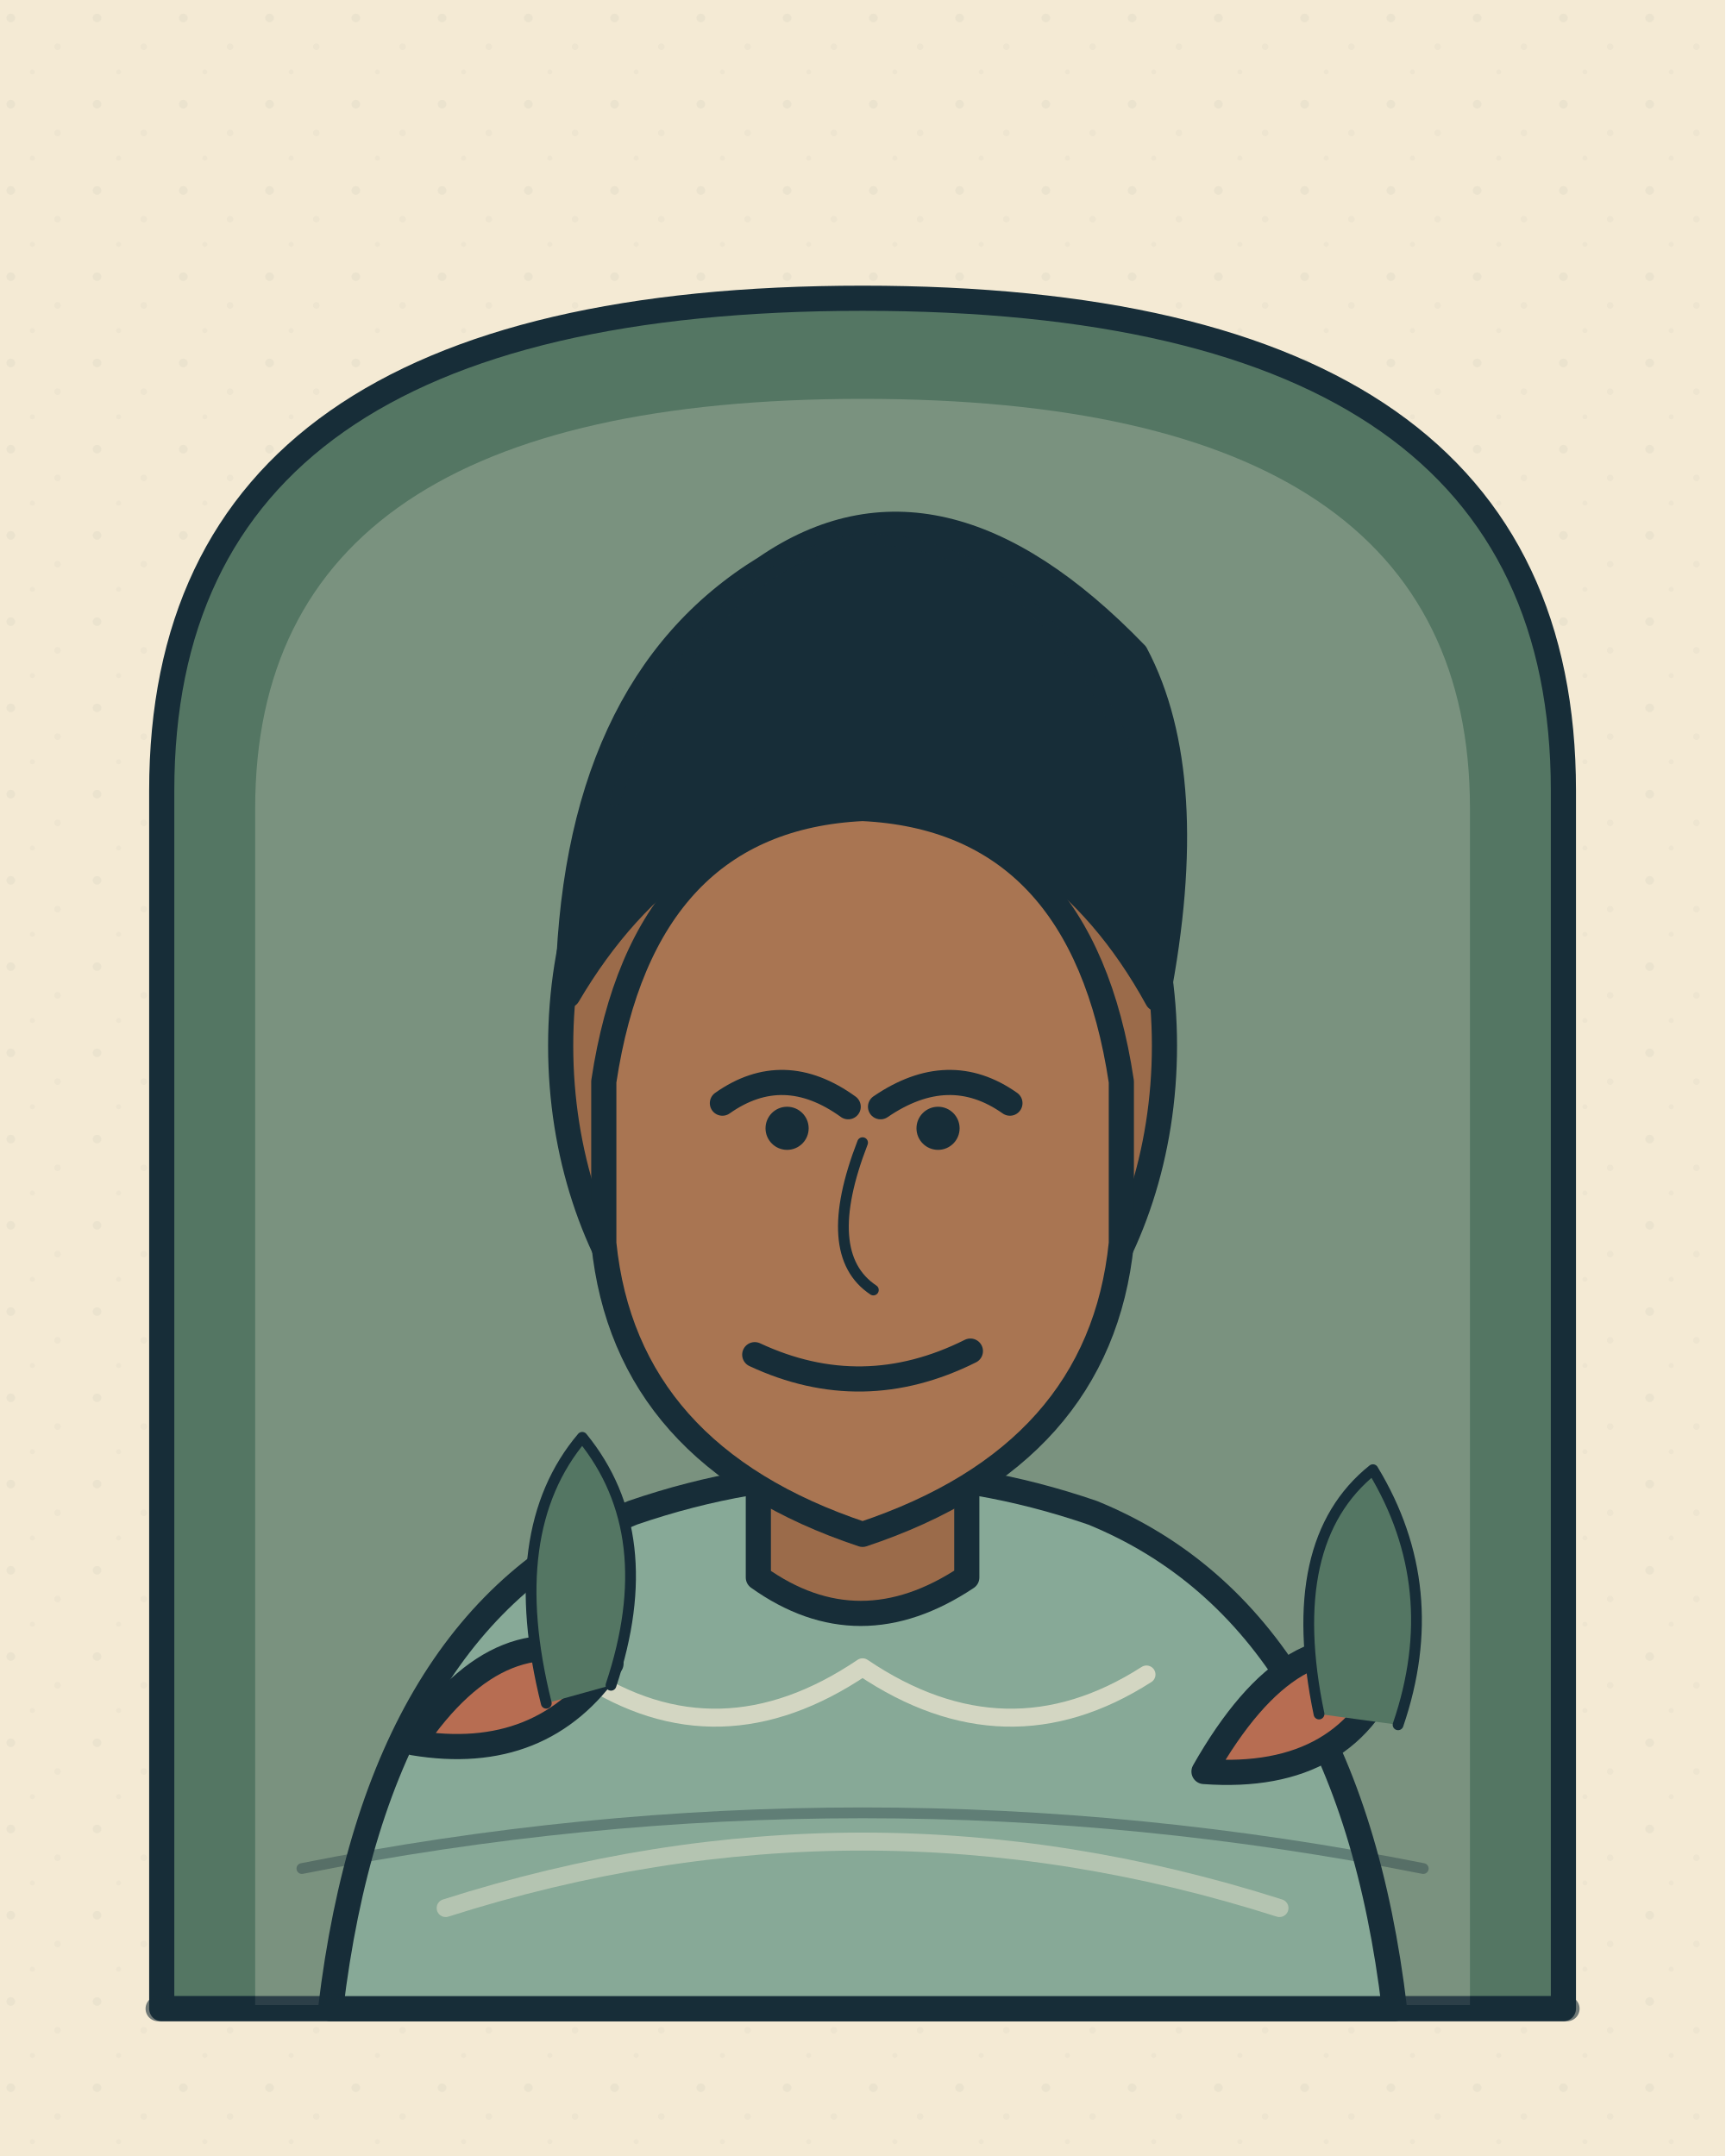
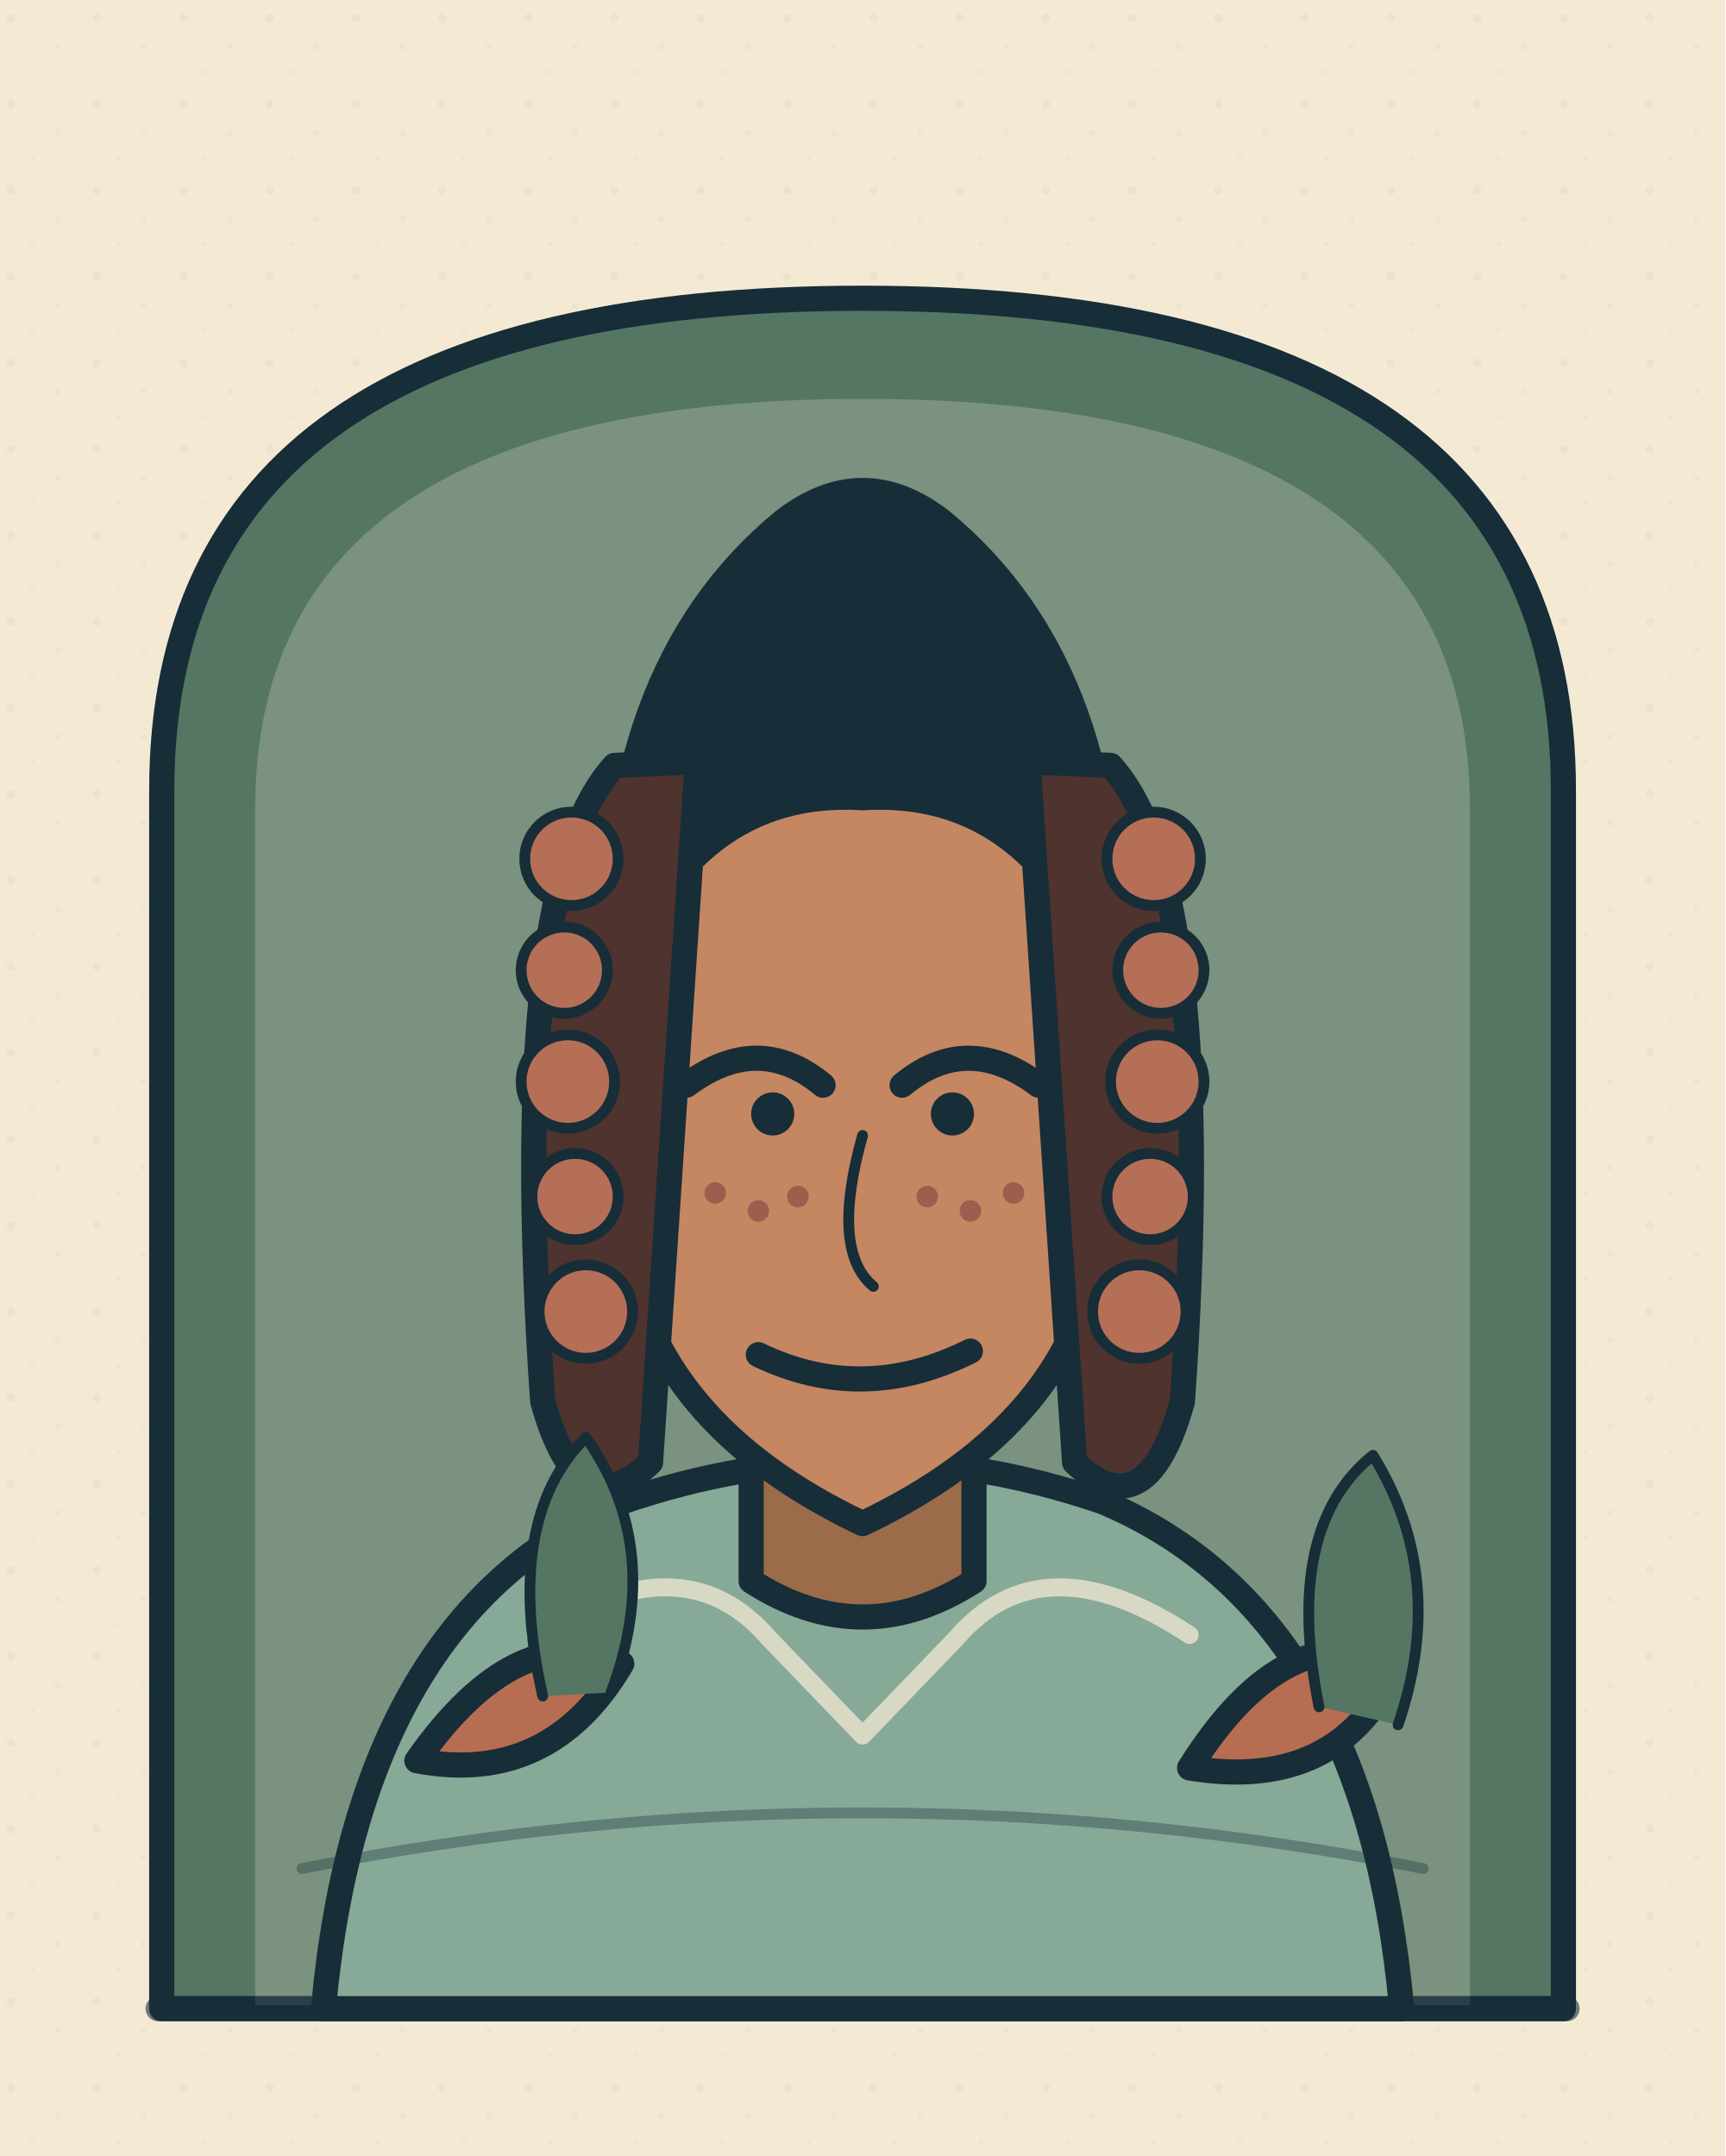
<svg xmlns="http://www.w3.org/2000/svg" width="480" height="600" viewBox="0 0 480 600" role="img" aria-label="Botanist club portrait">
  <defs>
    <pattern id="grain" width="24" height="24" patternUnits="userSpaceOnUse">
      <circle cx="3" cy="5" r="1.2" fill="#172d38" opacity=".16" />
      <circle cx="16" cy="13" r=".9" fill="#172d38" opacity=".12" />
      <circle cx="9" cy="20" r=".7" fill="#172d38" opacity=".1" />
    </pattern>
    <pattern id="dots" width="15" height="15" patternUnits="userSpaceOnUse">
      <circle cx="3" cy="3" r="1.8" fill="#dbac60" opacity=".38" />
    </pattern>
  </defs>
  <style>
    .line{stroke:#172d38;stroke-width:7;stroke-linecap:round;stroke-linejoin:round}
    .fine{stroke:#172d38;stroke-width:3;stroke-linecap:round;stroke-linejoin:round}
    .paper-line{stroke:#f4ead4;stroke-width:5;stroke-linecap:round;stroke-linejoin:round}
  </style>
  <rect width="480" height="600" fill="#f4ead4" />
  <rect width="480" height="600" fill="url(#grain)" opacity=".24" />
  <path d="M45 559 V220 Q45 83 240 83 Q435 83 435 220 V559Z" fill="#547663" class="line" />
  <path d="M71 558 V225 Q71 111 240 111 Q409 111 409 225 V558Z" fill="#fff7e4" opacity=".22" />
  <path d="M44 559 H436" class="line" opacity=".6" />
-   <path d="M92 559 Q105 450 176 421 Q240 399 304 421 Q375 450 388 559Z" fill="#87a997" class="line" />
-   <path d="M162 466 Q200 491 240 464 Q280 491 319 466" fill="none" class="paper-line" opacity=".7" />
-   <path d="M211 395 V439 Q239 459 269 439 V395" fill="#9b6b4a" class="line" />
-   <ellipse cx="240" cy="291" rx="84" ry="109" fill="#9b6b4a" class="line" />
-   <path d="M158 277 Q159 191 213 158 Q261 125 316 182 Q334 216 322 278 Q294 227 241 221 Q188 226 158 277Z" fill="#172d38" class="line" />
-   <path d="M171 223 Q194 159 238 150 Q286 149 313 207" fill="none" class="fine" opacity=".72" />
-   <path d="M168 301 Q179 228 240 225 Q301 228 312 301 V346 Q306 405 240 427 Q174 405 168 346Z" fill="#a97552" class="line" />
-   <path d="M201 307 Q218 295 236 308 M245 308 Q264 295 281 307" fill="none" class="line" />
-   <circle cx="219" cy="314" r="6" fill="#172d38" />
-   <circle cx="261" cy="314" r="6" fill="#172d38" />
-   <path d="M240 318 Q228 349 243 359" fill="none" class="fine" />
-   <path d="M210 377 Q240 391 270 376" fill="none" class="line" />
-   <path d="M115 485 Q140 448 170 463 Q151 491 115 485Z" fill="#b76d52" class="line" />
-   <path d="M152 474 Q140 426 162 400 Q184 427 170 469" fill="#547663" class="fine" />
-   <path d="M335 493 Q360 449 388 462 Q376 496 335 493Z" fill="#b76d52" class="line" />
-   <path d="M367 477 Q357 429 382 409 Q402 442 389 480" fill="#547663" class="fine" />
-   <path d="M124 531 Q240 494 356 531" fill="none" class="paper-line" opacity=".42" />
+   <path d="M90 559 Q100 449 173 418 Q240 395 307 418 Q380 449 390 559Z" fill="#87a997" class="line" />
+   <path d="M149 455 Q190 428 214 456 L240 483 L266 456 Q290 428 331 455" fill="none" class="paper-line" opacity=".74" />
+   <path d="M209 394 V440 Q240 460 271 440 V394" fill="#9b6b4a" class="line" />
+   <path d="M174 287 Q177 210 192 188 Q211 153 240 155 Q269 153 288 188 Q303 210 306 287 V345 Q299 396 240 424 Q181 396 174 345Z" fill="#c58662" class="line" />
+   <path d="M171 275 Q167 187 218 145 Q240 128 262 145 Q313 187 309 275 Q288 219 240 222 Q192 219 171 275Z" fill="#172d38" class="line" />
+   <path d="M188 201 Q214 157 240 150 Q266 157 292 201" fill="none" class="fine" />
+   <g fill="#4e332f" class="line">
+     <path d="M171 213 Q141 246 151 390 Q161 426 181 407 L194 212Z" />
+     <path d="M309 213 Q339 246 329 390 Q319 426 299 407 L286 212Z" />
+   </g>
+   <g fill="#b56f57" class="fine">
+     <circle cx="159" cy="239" r="13" />
+     <circle cx="157" cy="270" r="12" />
+     <circle cx="158" cy="301" r="13" />
+     <circle cx="160" cy="333" r="12" />
+     <circle cx="163" cy="365" r="13" />
+     <circle cx="321" cy="239" r="13" />
+     <circle cx="323" cy="270" r="12" />
+     <circle cx="322" cy="301" r="13" />
+     <circle cx="320" cy="333" r="12" />
+     <circle cx="317" cy="365" r="13" />
+   </g>
+   <path d="M191 302 Q211 287 229 302 M251 302 Q269 287 289 302" fill="none" class="line" />
+   <circle cx="215" cy="310" r="6" fill="#172d38" />
+   <circle cx="265" cy="310" r="6" fill="#172d38" />
+   <path d="M240 316 Q231 348 243 358" fill="none" class="fine" />
+   <g fill="#9e5e4e">
+     <circle cx="199" cy="332" r="3" />
+     <circle cx="211" cy="337" r="3" />
+     <circle cx="222" cy="333" r="3" />
+     <circle cx="258" cy="333" r="3" />
+     <circle cx="270" cy="337" r="3" />
+     <circle cx="282" cy="332" r="3" />
+   </g>
+   <path d="M211 377 Q240 391 270 376" fill="none" class="line" />
+   <path d="M116 490 Q144 450 173 463 Q153 497 116 490Z" fill="#b76d52" class="line" />
+   <path d="M151 472 Q140 423 163 400 Q185 431 170 471" fill="#547663" class="fine" />
+   <path d="M331 492 Q358 449 389 463 Q373 499 331 492Z" fill="#b76d52" class="line" />
+   <path d="M367 475 Q357 425 382 405 Q403 439 389 480" fill="#547663" class="fine" />
  <path d="M84 520 Q240 489 396 520" fill="none" class="fine" opacity=".35" />
</svg>
